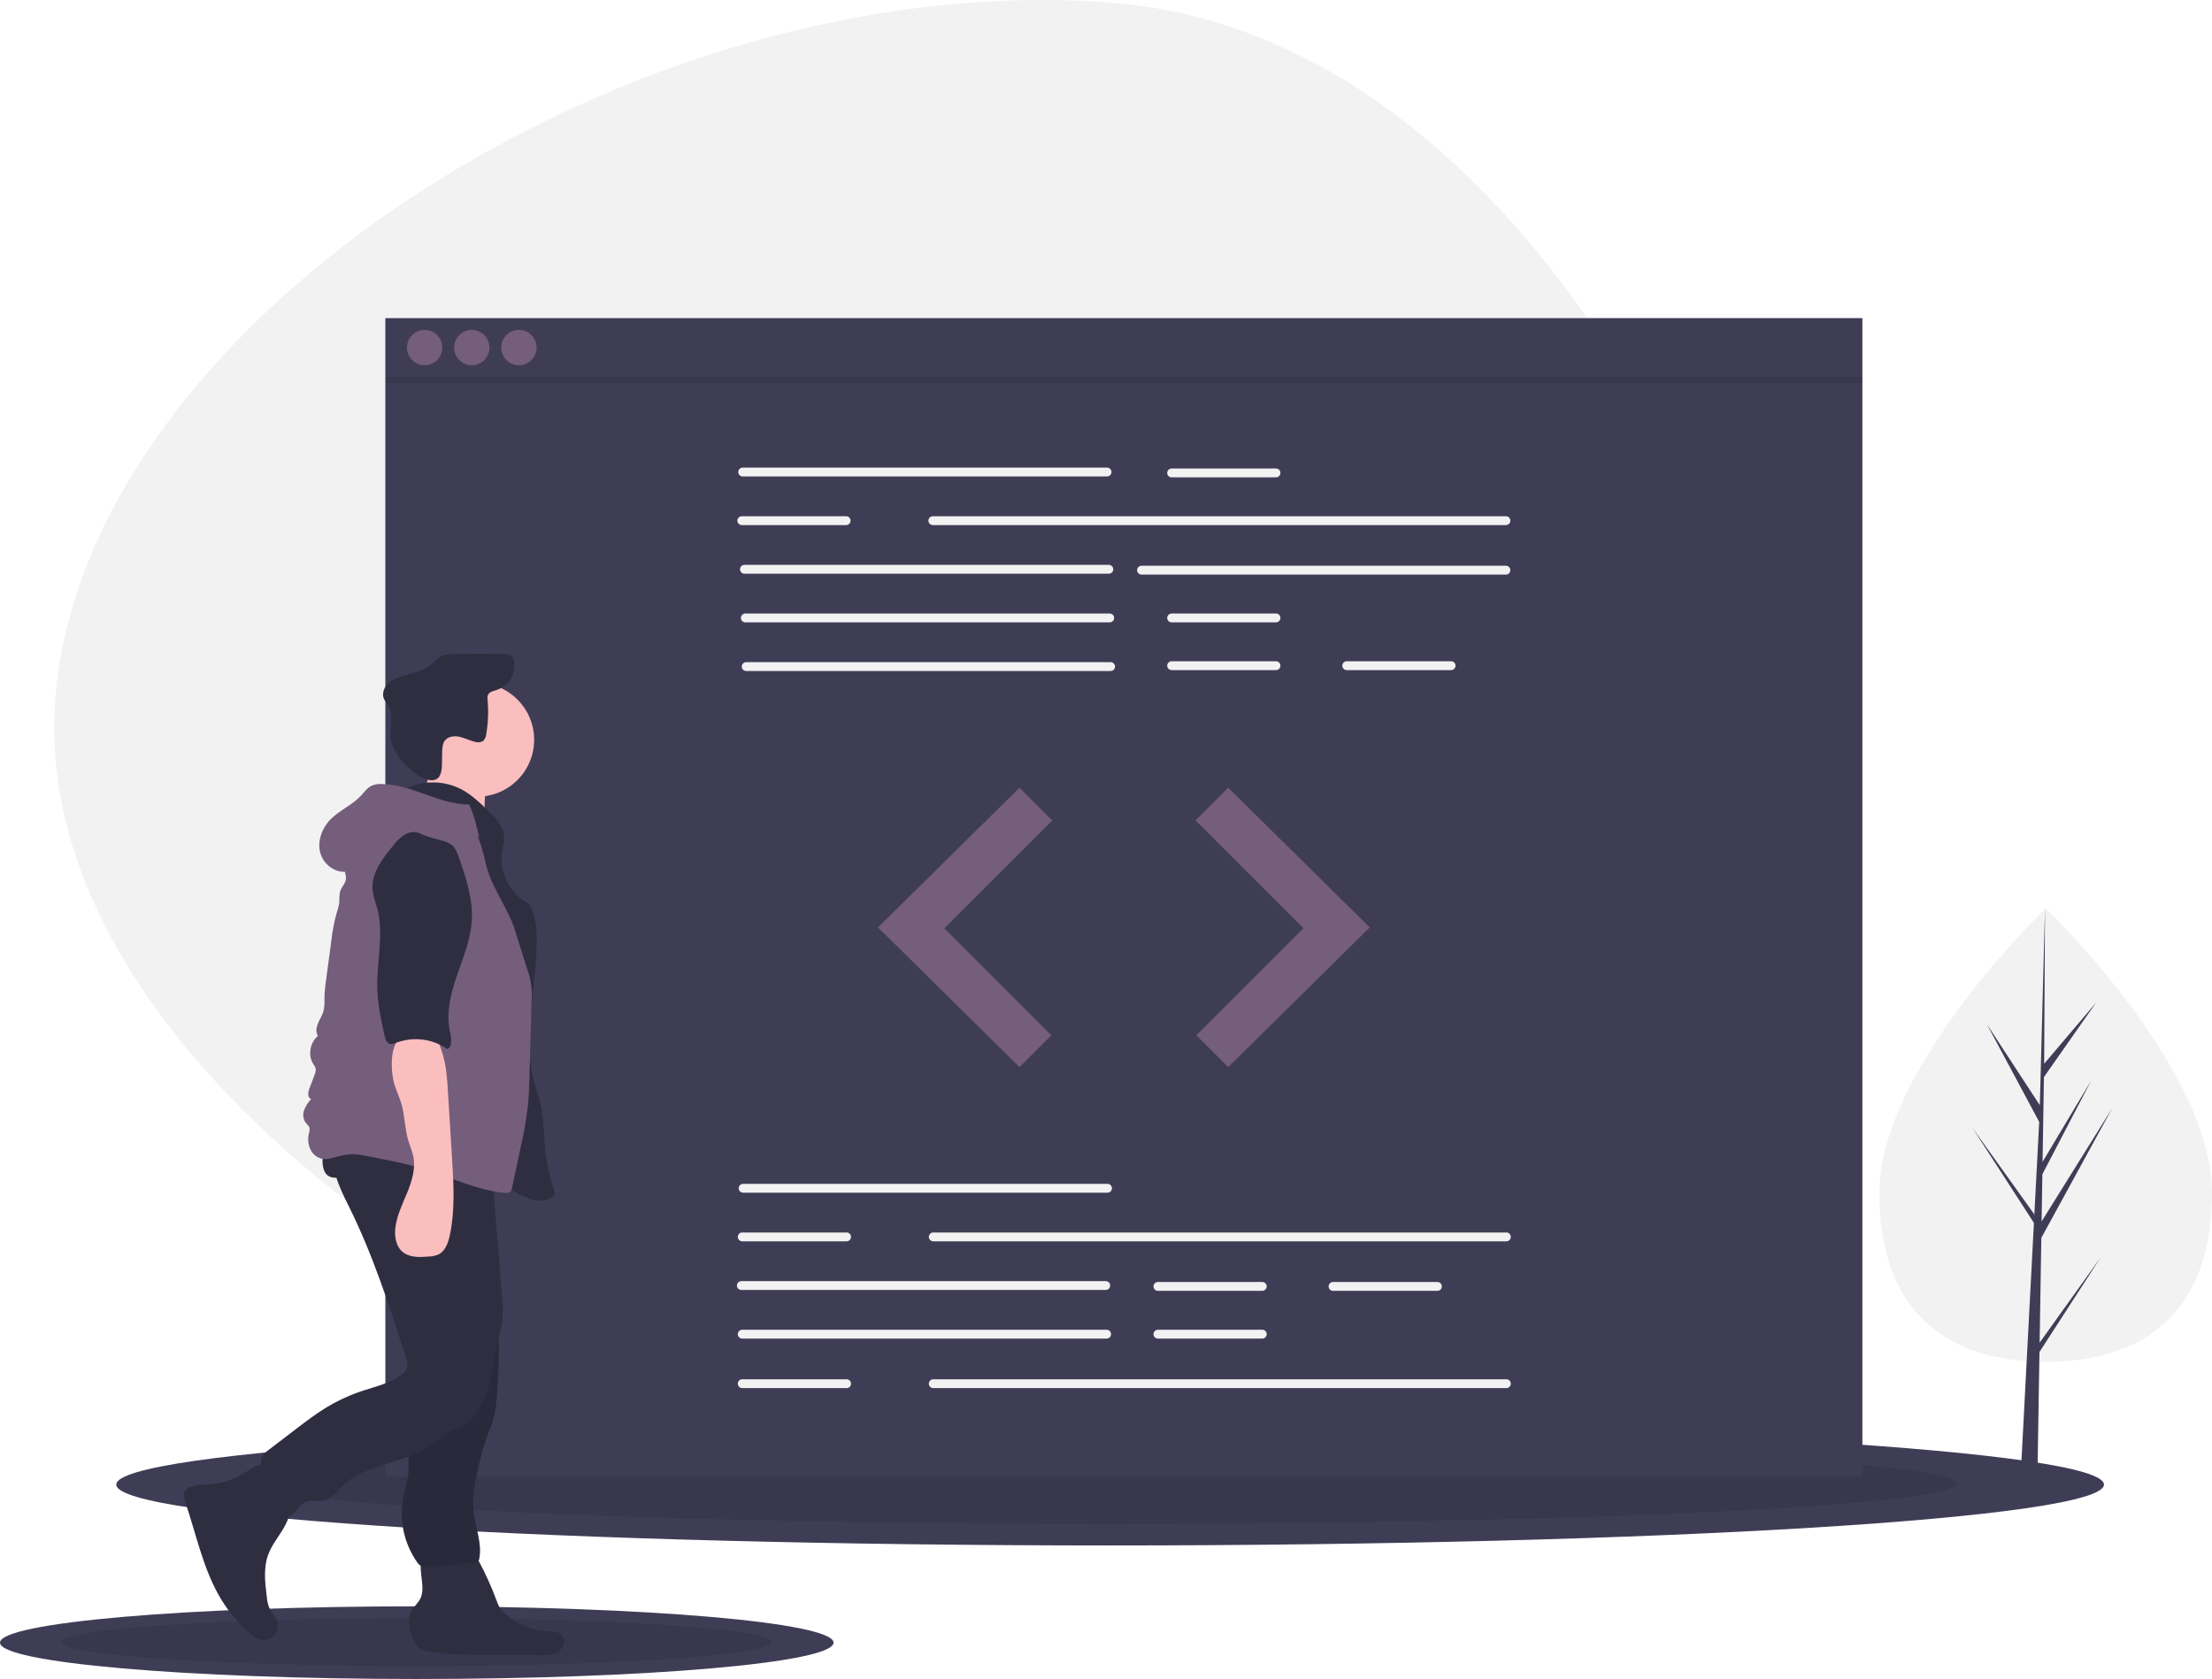
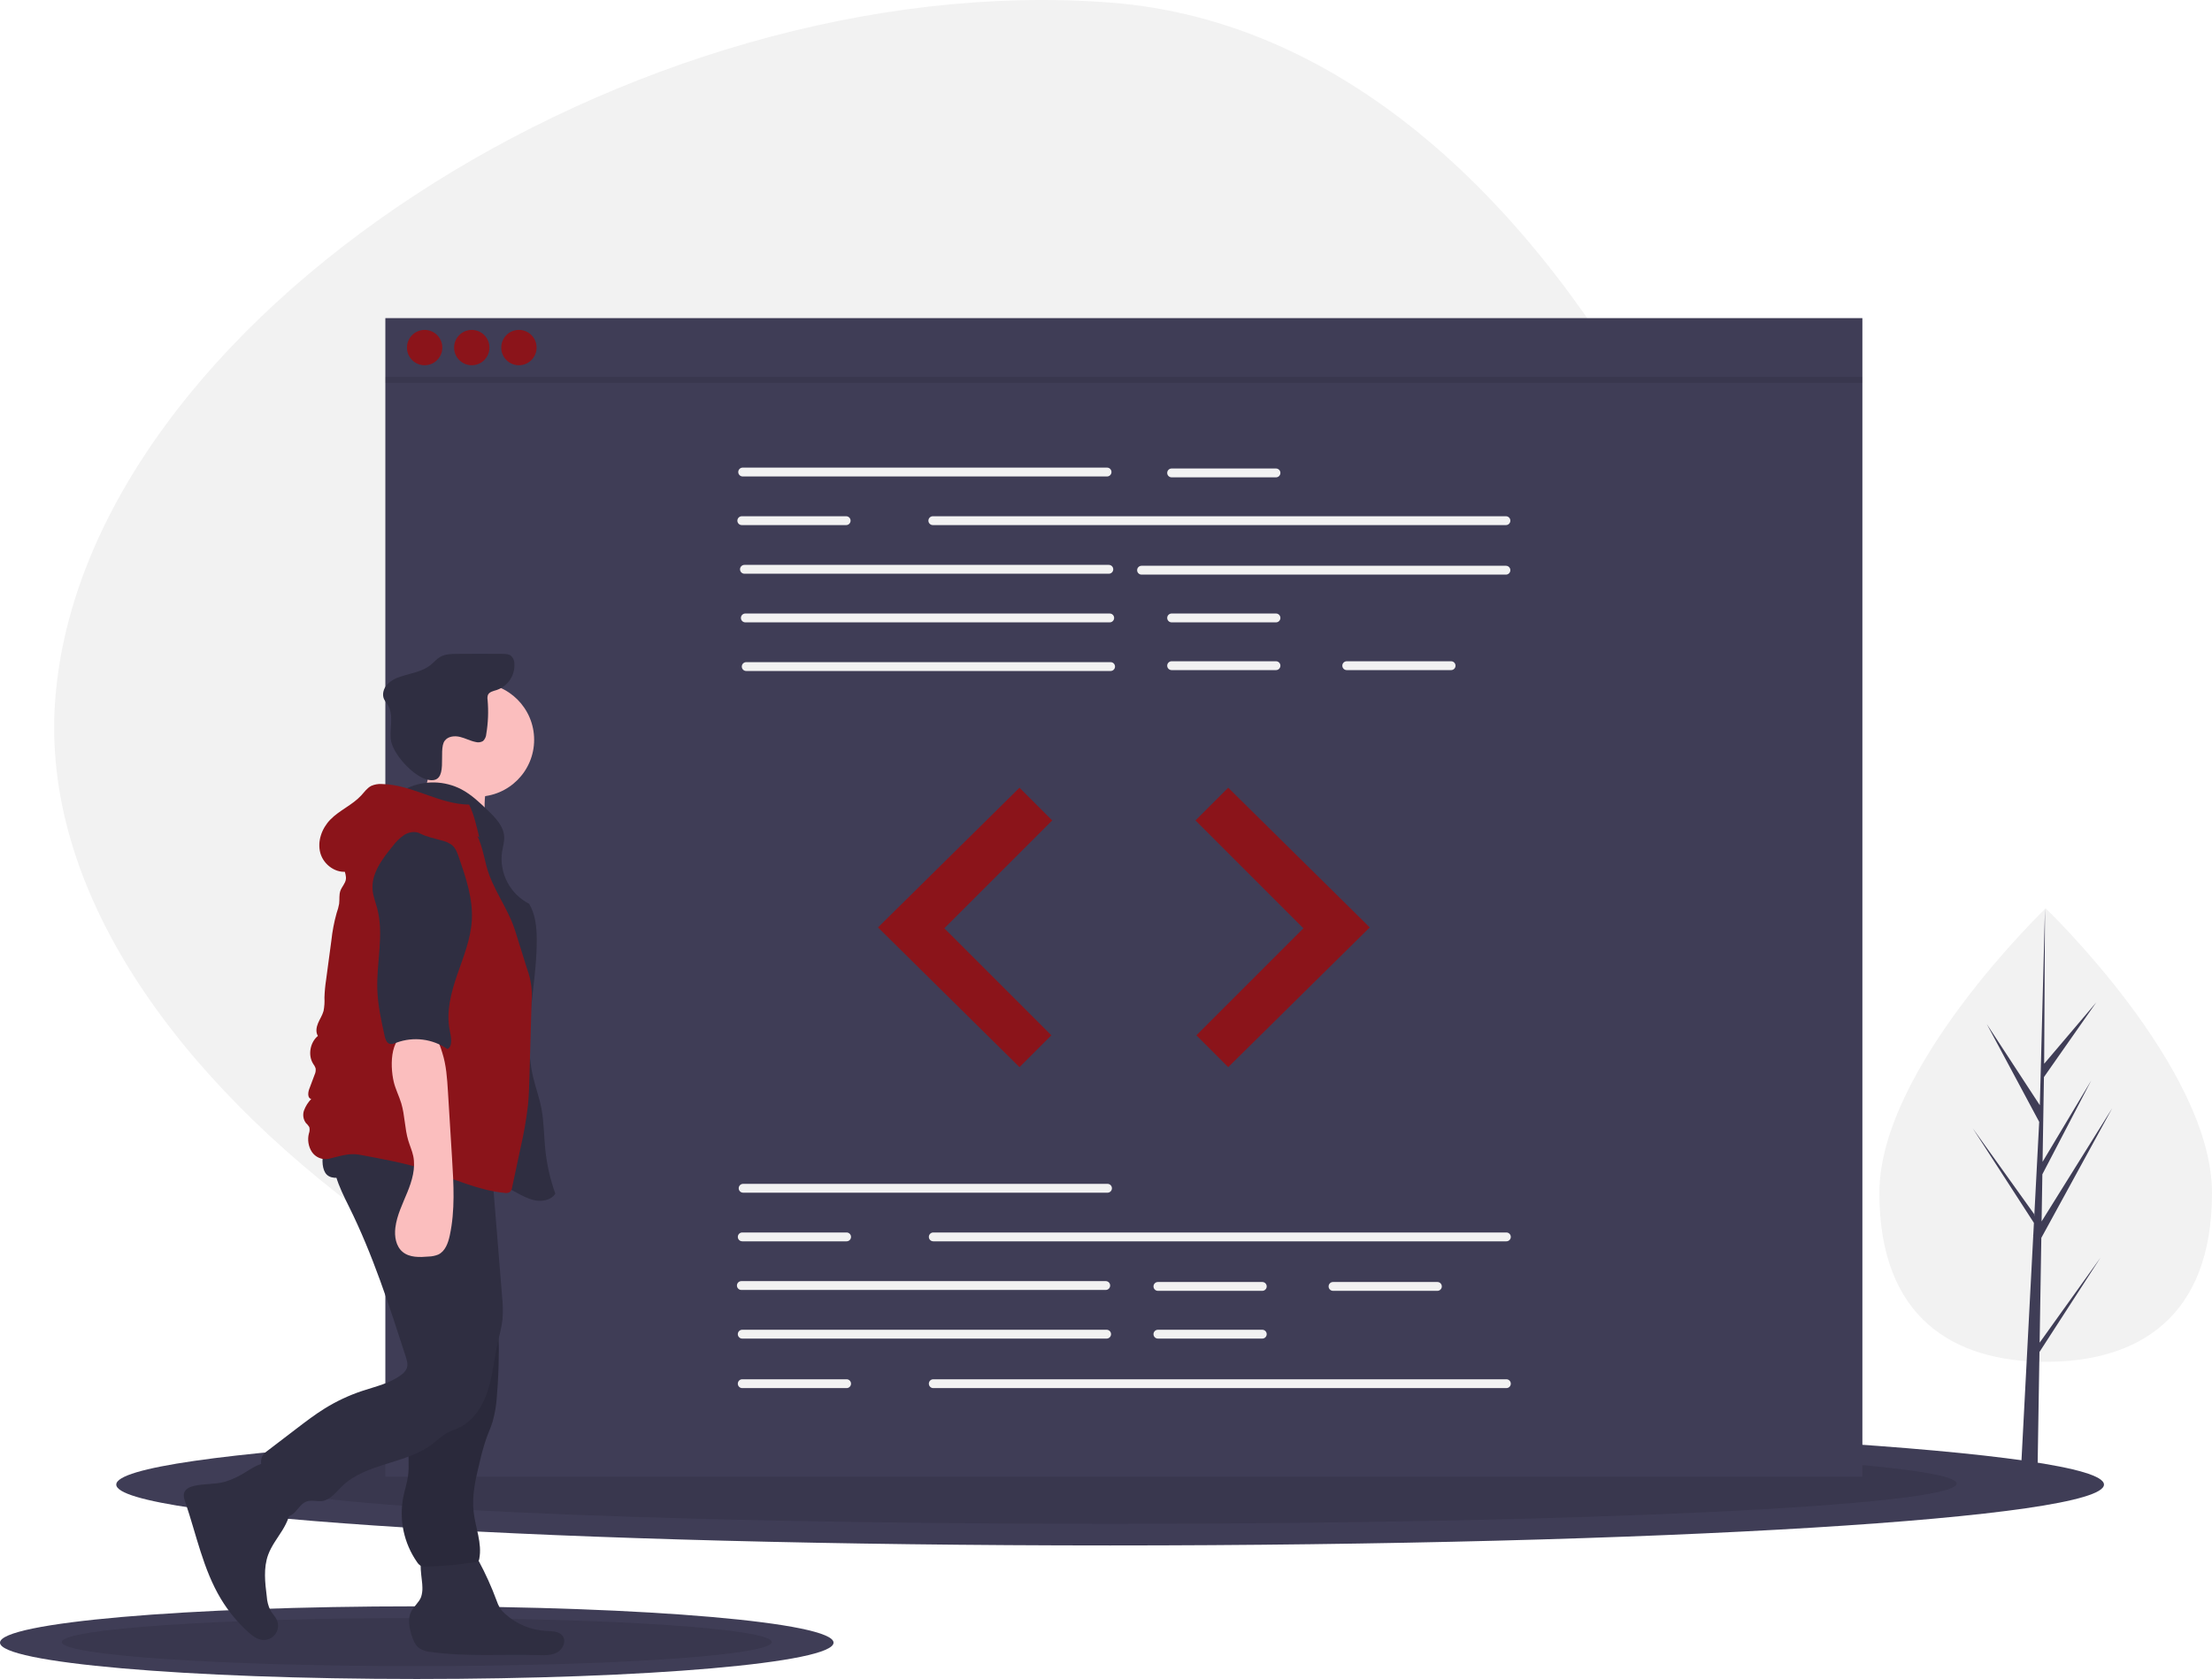
<svg xmlns="http://www.w3.org/2000/svg" data-name="Layer 1" width="1126.194" height="855" viewBox="0 0 1126.194 855">
  <path d="M544.864 755.938C302.465 737.49 13.394 549.672 28.111 356.28S322.797-17.142 565.196 1.305 947.128 381.167 932.41 574.558s-145.148 199.827-387.547 181.38z" fill="#f2f2f2" />
  <ellipse cx="565.194" cy="756" rx="506" ry="31" fill="#3f3d56" />
  <ellipse cx="565.194" cy="755.5" rx="431" ry="20.5" opacity=".1" />
  <ellipse cx="212.194" cy="836.5" rx="212.194" ry="18.5" fill="#3f3d56" />
  <ellipse cx="212.194" cy="836.202" rx="180.742" ry="12.234" opacity=".1" />
  <path fill="#3f3d56" d="M196.194 162h752v590h-752z" />
  <path d="M563.638 242.63H378.12a2.251 2.251 0 110-4.504h185.518a2.251 2.251 0 010 4.503zm203.079 24.765H474.932a2.251 2.251 0 010-4.503h291.785a2.251 2.251 0 110 4.503zM564.539 292.16H379.02a2.251 2.251 0 110-4.502h185.518a2.251 2.251 0 110 4.503zm202.178.45H581.199a2.251 2.251 0 010-4.502h185.518a2.251 2.251 0 110 4.503zm-201.728 24.316H379.471a2.251 2.251 0 010-4.503H564.99a2.251 2.251 0 110 4.503zm.451 24.766H379.921a2.251 2.251 0 010-4.503h185.517a2.251 2.251 0 110 4.503zm84.203-98.612h-53.134a2.251 2.251 0 010-4.503h53.134a2.251 2.251 0 110 4.502zm0 73.846h-53.134a2.251 2.251 0 010-4.503h53.134a2.251 2.251 0 110 4.503zm0 24.316h-53.134a2.251 2.251 0 110-4.503h53.134a2.251 2.251 0 110 4.503zm89.157 0h-53.134a2.251 2.251 0 010-4.503h53.133a2.251 2.251 0 110 4.503zm-307.996-73.847H377.67a2.251 2.251 0 010-4.503h53.134a2.251 2.251 0 010 4.503zM563.863 607.36H378.346a2.251 2.251 0 010-4.502h185.517a2.251 2.251 0 010 4.503zm-.9 49.532H377.445a2.251 2.251 0 110-4.503h185.518a2.251 2.251 0 010 4.503zm.45 24.766H377.895a2.251 2.251 0 110-4.503h185.518a2.251 2.251 0 110 4.503zm79.25-24.316H589.53a2.251 2.251 0 010-4.503h53.133a2.251 2.251 0 010 4.503zm0 24.316H589.53a2.251 2.251 0 010-4.503h53.133a2.251 2.251 0 110 4.503zm89.157-24.316h-53.134a2.251 2.251 0 110-4.503h53.134a2.251 2.251 0 010 4.503zm35.122-25.216H475.157a2.251 2.251 0 010-4.503h291.785a2.251 2.251 0 010 4.503zm-335.913 0h-53.134a2.251 2.251 0 010-4.503h53.134a2.251 2.251 0 010 4.503zm335.913 74.748H475.157a2.251 2.251 0 110-4.503h291.785a2.251 2.251 0 010 4.503zm-335.913 0h-53.134a2.251 2.251 0 110-4.503h53.134a2.251 2.251 0 110 4.503z" fill="#f2f2f2" />
-   <path fill="#755d7c" d="M519.06 401.13l-72.046 71.145 72.046 71.145 16.21-16.21-54.484-54.485 54.934-54.935-16.66-16.66zm106.267 0l72.046 71.145-72.046 71.145-16.21-16.21 54.485-54.485-54.935-54.935 16.66-16.66z" />
-   <circle cx="216.194" cy="177" r="9" fill="#755d7c" />
-   <circle cx="240.194" cy="177" r="9" fill="#755d7c" />
-   <circle cx="264.194" cy="177" r="9" fill="#755d7c" />
+   <path fill="#8b141a" d="M519.06 401.13l-72.046 71.145 72.046 71.145 16.21-16.21-54.484-54.485 54.934-54.935-16.66-16.66zm106.267 0l72.046 71.145-72.046 71.145-16.21-16.21 54.485-54.485-54.935-54.935 16.66-16.66z" />
+   <circle cx="216.194" cy="177" r="9" fill="#8b141a" />
+   <circle cx="240.194" cy="177" r="9" fill="#8b141a" />
+   <circle cx="264.194" cy="177" r="9" fill="#8b141a" />
  <path opacity=".1" d="M196.194 192h752v3h-752z" />
  <path d="M1126.194 607.454c0 63.77-37.911 86.037-84.677 86.037s-84.676-22.266-84.676-86.037 84.676-144.898 84.676-144.898 84.677 81.126 84.677 144.898z" fill="#f2f2f2" />
  <path fill="#3f3d56" d="M1038.433 683.736l.867-53.371 36.091-66.027-35.955 57.655.39-23.998 24.873-47.769-24.77 41.419.701-43.161 26.635-38.031-26.525 31.244.438-79.141-2.753 104.769.226-4.322-27.08-41.451 26.646 49.748-2.523 48.203-.075-1.28-31.219-43.621 31.124 48.141-.315 6.028-.057.091.026.495-6.402 122.296h8.553l1.026-63.168 31.049-48.024-30.971 43.275z" />
  <path d="M122.622 751.091a43.126 43.126 0 01-8.178 3.503c-5.08 1.387-10.508.878-15.638 2.063-2.1.485-4.386 1.499-5.054 3.548-.49 1.504.043 3.127.554 4.624 5.668 16.62 9.085 34.266 18.125 49.32a74.64 74.64 0 0013.992 16.988c2.056 1.852 4.385 3.664 7.136 3.955a7.248 7.248 0 007.37-10.182c-.81-1.801-2.317-3.197-3.289-4.916a18.757 18.757 0 01-1.819-6.99c-.893-7.11-1.754-14.538.71-21.266 1.651-4.512 4.681-8.359 7.206-12.447s4.621-8.772 4.06-13.544c-.384-3.257-1.972-6.237-3.65-9.054-1.682-2.823-5.005-10.409-8.383-11.35-3.507-.979-10.084 4.181-13.142 5.748zm92.435 57.409a14.019 14.019 0 01-.664 4.745c-1.057 2.793-3.68 4.706-5.036 7.367-1.885 3.7-1.03 8.174.218 12.135.783 2.483 1.81 5.067 3.913 6.602a12.893 12.893 0 005.954 1.908c18.036 2.496 36.358 1.064 54.558 1.587 3.317.095 6.83.211 9.725-1.41s4.686-5.697 2.717-8.368c-1.769-2.398-5.265-2.376-8.242-2.517a33.912 33.912 0 01-20.913-8.615 15.112 15.112 0 01-2.934-3.377 20.753 20.753 0 01-1.534-3.517 156.799 156.799 0 00-9.083-20.119c-.98-1.815-2.087-3.705-3.906-4.676a10.323 10.323 0 00-4.24-.926c-4.536-.294-16.283-1.838-19.79 1.69-3.242 3.26-.672 13.351-.743 17.491z" fill="#2f2e41" />
  <circle cx="242.971" cy="376.72" r="28.975" fill="#fbbebe" />
  <path d="M216.806 400.646c-1.724 4.614-4.647 8.947-8.9 11.43l40.074 8.174a42.453 42.453 0 01-.562-17.869 10.3 10.3 0 00.24-4.409c-.754-2.907-4.027-4.306-6.955-4.974-7.314-1.667-13.782-2.561-20.579-5.792-2.077 3.557-1.787 9.34-3.318 13.44z" fill="#fbbebe" />
  <path d="M207.57 401.227a31.338 31.338 0 0127.314.714c5.138 2.707 9.392 6.794 13.571 10.826 3.853 3.717 7.963 7.972 8.236 13.319.133 2.59-.676 5.122-1.084 7.683a25.766 25.766 0 0013.78 26.47c3.184 5.303 3.84 11.729 3.89 17.914.185 23.436-7.21 47.16-1.93 69.995 1.239 5.362 3.16 10.554 4.231 15.952 1.387 6.99 1.319 14.18 2.044 21.27a95.266 95.266 0 005.114 22.495c-1.744 2.774-5.374 3.837-8.643 3.613s-6.325-1.644-9.242-3.136c-14.123-7.227-27.059-16.757-41.687-22.9-9.677-4.063-19.987-6.595-29.376-11.288s-18.12-12.142-20.99-22.238c-1.241-4.365-1.318-8.965-1.385-13.503-.286-19.114-.55-38.436 3.61-57.094 3.669-16.453 10.741-32.194 12.284-48.98.502-5.465.513-11.314 3.566-15.874 4.315-6.445 13.632-8.114 16.698-15.238z" fill="#2f2e41" />
  <path d="M226.492 377.13c1.707-2.228 5-2.531 7.727-1.872s5.243 2.064 7.998 2.598a4.675 4.675 0 003.743-.526 5.444 5.444 0 001.616-3.57 68.163 68.163 0 00.67-17.38 5.147 5.147 0 01.16-2.438c.681-1.643 2.762-2.034 4.461-2.562a13.316 13.316 0 009.013-13.633 5.42 5.42 0 00-1.657-3.74c-1.175-.958-2.82-1.017-4.336-1.029q-11.683-.094-23.366.006c-2.883.024-5.91.095-8.41 1.532-1.847 1.063-3.221 2.773-4.88 4.112-4.326 3.491-10.178 4.201-15.441 5.99a15.308 15.308 0 00-6.768 4.036c-1.75 2-2.592 4.974-1.492 7.393a26.252 26.252 0 001.886 2.904c3.105 4.964 1.038 11.403 1.502 17.24.579 7.288 11.365 19.111 18.679 20.836 11.807 2.784 4.986-15.113 8.895-19.898zm-16.358 319.553c.745 5.321 1.701 10.661 1.446 16.029-.357 7.493-3.06 14.714-3.56 22.2-.372 5.59.49 11.241-.286 16.79-.497 3.554-1.656 6.979-2.373 10.494a43.395 43.395 0 006.973 33.266 5.448 5.448 0 002.024 1.96 5.714 5.714 0 002.507.333 179.947 179.947 0 0025.17-2.288 2.414 2.414 0 001.617-.713 2.266 2.266 0 00.35-.954c1.545-7.936-1.976-15.893-2.871-23.928-.956-8.58 1.103-17.178 3.146-25.565a113.548 113.548 0 013.467-12.228c.988-2.697 2.181-5.32 3.037-8.063a61.46 61.46 0 002.202-13.202q.892-10.575.945-21.2a88.958 88.958 0 00-1.665-20.01c-1.878-8.337-5.724-16.08-9.536-23.73a15.029 15.029 0 00-5.618 2.67 125.38 125.38 0 01-15.35 8.481c-3.567 1.657-10.522 2.834-12.786 6.286-2.232 3.405-.792 10.35-.621 14.106q.439 9.667 1.782 19.266z" fill="#2f2e41" />
  <path d="M210.134 696.683c.745 5.321 1.701 10.661 1.446 16.029-.357 7.493-3.06 14.714-3.56 22.2-.372 5.59.49 11.241-.286 16.79-.497 3.554-1.656 6.979-2.373 10.494a43.395 43.395 0 006.973 33.266 5.448 5.448 0 002.024 1.96 5.714 5.714 0 002.507.333 179.947 179.947 0 0025.17-2.288 2.414 2.414 0 001.617-.713 2.266 2.266 0 00.35-.954c1.545-7.936-1.976-15.893-2.871-23.928-.956-8.58 1.103-17.178 3.146-25.565a113.548 113.548 0 013.467-12.228c.988-2.697 2.181-5.32 3.037-8.063a61.46 61.46 0 002.202-13.202q.892-10.575.945-21.2a88.958 88.958 0 00-1.665-20.01c-1.878-8.337-5.724-16.08-9.536-23.73a15.029 15.029 0 00-5.618 2.67 125.38 125.38 0 01-15.35 8.481c-3.567 1.657-10.522 2.834-12.786 6.286-2.232 3.405-.792 10.35-.621 14.106q.439 9.667 1.782 19.266z" opacity=".1" />
  <path d="M170.961 583.018c-3.848 10.36 1.808 21.554 6.722 31.452 12.106 24.386 20.513 50.408 28.875 76.317.626 1.941 1.252 4.059.554 5.975a7.825 7.825 0 01-2.822 3.347c-5.766 4.379-13.107 5.938-19.975 8.23a90.184 90.184 0 00-18.943 8.88c-4.976 3.083-9.639 6.643-14.291 10.197l-14.812 11.312a9.903 9.903 0 00-2.476 2.397c-1.429 2.241-.844 5.167-.132 7.728a131.432 131.432 0 007.252 19.792 6.911 6.911 0 002.63 3.447c2.312 1.242 5.14-.405 6.905-2.347s3.292-4.36 5.78-5.193c2.487-.833 5.223.176 7.819-.189 4.198-.59 6.986-4.457 10.012-7.426 12.366-12.131 33.01-11.251 46.613-21.977a59.228 59.228 0 016.23-4.868c2.3-1.36 4.908-2.105 7.294-3.307 7.257-3.654 11.819-11.208 14.262-18.957s3.141-15.928 4.897-23.86c.908-4.101 2.103-8.158 2.507-12.339a66.094 66.094 0 00-.253-11.666l-4.908-60.715c-.4-4.943-.8-9.893-1.576-14.79-14.577.52-29.143 1.107-43.728 1.28-11.605.136-23.424.948-34.436-2.72z" fill="#2f2e41" />
  <path d="M165.602 597.221c1.978 3.18 6.79 3.114 10.105 1.37s5.889-4.672 9.21-6.4c4.464-2.323 9.747-2.236 14.777-2.094 7.963.225 16.025.465 23.687 2.647 7.924 2.257 15.64 6.603 23.834 5.736 1.425-.15 2.985-.56 3.76-1.765a5.544 5.544 0 00.62-2.836l.268-7.159a6.464 6.464 0 00-.57-3.625 6.082 6.082 0 00-2.716-2.08c-11.663-5.646-24.964-6.697-37.915-7.14q-9.874-.34-19.757-.28c-5.591.035-12.303-.774-17.739.72-7.295 2.005-11.265 16.954-7.563 22.906z" fill="#2f2e41" />
-   <path d="M238.84 409.726c-15.283-.136-29.132-10.223-44.413-10.469a11.514 11.514 0 00-5.392.93c-2.13 1.073-3.53 3.147-5.147 4.9-4.518 4.892-11.061 7.504-15.703 12.28-4.352 4.478-6.773 11.15-5.055 17.153s8.204 10.609 14.28 9.165a36.8 36.8 0 0114.336-19.479 72.887 72.887 0 0111.206-5.882c6.868-3.112 14.547-6.283 21.718-3.95a30.638 30.638 0 017.409 4.04l11.954 8.03c-1.393-5.494-2.646-11.656-5.194-16.718z" fill="#755d7c" />
-   <path d="M175.65 438.374c-2.03 2.532.893 6.2.446 9.413-.298 2.135-2.055 3.766-2.786 5.793-.758 2.1-.356 4.427-.644 6.642a28.489 28.489 0 01-1.275 4.73 84.975 84.975 0 00-2.686 14.025l-2.675 19.975a75.681 75.681 0 00-.846 9.078 27.107 27.107 0 01-.452 6.787c-.592 2.183-1.904 4.093-2.786 6.176s-1.292 4.602-.1 6.524c-3.991 3.325-5.178 9.854-2.387 14.235a7.9 7.9 0 011.23 2.265 5.82 5.82 0 01-.542 3.34l-2.704 7.207c-.693 1.845-.912 4.653 1.013 5.074a17.006 17.006 0 00-3.651 5.767 6.866 6.866 0 00.972 6.506 8.289 8.289 0 011.695 2.056 5.473 5.473 0 01-.196 3.243 11.906 11.906 0 001.473 9.334 8.371 8.371 0 008.418 3.608c5.41-1.22 10.273-3.147 15.728-2.146 11.746 2.156 23.53 4.32 34.906 7.952 12.984 4.146 25.556 10.225 39.126 11.5a3.798 3.798 0 002.617-.406 3.93 3.93 0 001.21-2.488l4.194-19.665a202.363 202.363 0 003.855-22.027c.477-4.781.613-9.59.75-14.393l1.08-38.23a38.197 38.197 0 00-2.2-16.62l-6.218-19.848c-3.548-11.327-11.687-21.372-14.585-32.882-1.834-7.285-3.19-15.103-8.108-20.781-7.013-8.095-19.145-9.354-29.764-7.962-4.797.628-9.636 1.714-13.785 4.201-4.798 2.877-8.333 7.41-11.753 11.837-2.818 3.649-5.687 6.582-8.57 10.18z" fill="#755d7c" />
+   <path d="M238.84 409.726c-15.283-.136-29.132-10.223-44.413-10.469a11.514 11.514 0 00-5.392.93c-2.13 1.073-3.53 3.147-5.147 4.9-4.518 4.892-11.061 7.504-15.703 12.28-4.352 4.478-6.773 11.15-5.055 17.153s8.204 10.609 14.28 9.165a36.8 36.8 0 0114.336-19.479 72.887 72.887 0 0111.206-5.882c6.868-3.112 14.547-6.283 21.718-3.95a30.638 30.638 0 017.409 4.04l11.954 8.03c-1.393-5.494-2.646-11.656-5.194-16.718z" fill="#8b141a" />
+   <path d="M175.65 438.374c-2.03 2.532.893 6.2.446 9.413-.298 2.135-2.055 3.766-2.786 5.793-.758 2.1-.356 4.427-.644 6.642a28.489 28.489 0 01-1.275 4.73 84.975 84.975 0 00-2.686 14.025l-2.675 19.975a75.681 75.681 0 00-.846 9.078 27.107 27.107 0 01-.452 6.787c-.592 2.183-1.904 4.093-2.786 6.176s-1.292 4.602-.1 6.524c-3.991 3.325-5.178 9.854-2.387 14.235a7.9 7.9 0 011.23 2.265 5.82 5.82 0 01-.542 3.34l-2.704 7.207c-.693 1.845-.912 4.653 1.013 5.074a17.006 17.006 0 00-3.651 5.767 6.866 6.866 0 00.972 6.506 8.289 8.289 0 011.695 2.056 5.473 5.473 0 01-.196 3.243 11.906 11.906 0 001.473 9.334 8.371 8.371 0 008.418 3.608c5.41-1.22 10.273-3.147 15.728-2.146 11.746 2.156 23.53 4.32 34.906 7.952 12.984 4.146 25.556 10.225 39.126 11.5a3.798 3.798 0 002.617-.406 3.93 3.93 0 001.21-2.488l4.194-19.665a202.363 202.363 0 003.855-22.027c.477-4.781.613-9.59.75-14.393l1.08-38.23a38.197 38.197 0 00-2.2-16.62l-6.218-19.848c-3.548-11.327-11.687-21.372-14.585-32.882-1.834-7.285-3.19-15.103-8.108-20.781-7.013-8.095-19.145-9.354-29.764-7.962-4.797.628-9.636 1.714-13.785 4.201-4.798 2.877-8.333 7.41-11.753 11.837-2.818 3.649-5.687 6.582-8.57 10.18z" fill="#8b141a" />
  <path d="M200.444 550.823c.875 3.773 2.712 7.252 3.837 10.957 1.884 6.21 1.725 12.896 3.605 19.106.79 2.606 1.933 5.109 2.5 7.773 1.32 6.21-.608 12.635-3.004 18.515s-5.313 11.678-6.09 17.98c-.549 4.438.238 9.45 3.66 12.33 3.551 2.99 8.712 2.788 13.338 2.39a14.016 14.016 0 004.841-1.008c3.538-1.673 5.028-5.86 5.855-9.685 2.771-12.819 1.98-26.106 1.174-39.196l-2.106-34.235c-.405-6.59-.84-13.318-2.87-19.646-.74-2.302-2.027-6.954-4.13-8.424-2.082-1.455-8.03-1.52-10.608-1.641-12.098-.569-11.963 16.317-10.002 24.784z" fill="#fbbebe" />
  <path d="M213.848 424.423c-2.47-1.293-5.583-.736-7.972.705a24.568 24.568 0 00-5.972 5.798c-5.338 6.517-10.99 13.995-10.198 22.382.296 3.145 1.5 6.12 2.317 9.172 3.58 13.38-.379 27.53.075 41.373.263 7.999 2.003 15.867 3.737 23.68.353 1.594.92 3.44 2.462 3.977 1.16.403 2.41-.115 3.558-.551a28.371 28.371 0 0125.963 3.272c2.865-1.529 1.791-6.363 1.149-9.546-1.909-9.457.682-19.214 3.828-28.335s6.91-18.23 7.432-27.865c.59-10.916-3.029-21.57-6.6-31.903-.78-2.255-1.631-4.62-3.438-6.178a13.665 13.665 0 00-5.203-2.377c-3.793-1.121-7.634-1.769-11.138-3.604z" fill="#2f2e41" />
</svg>
